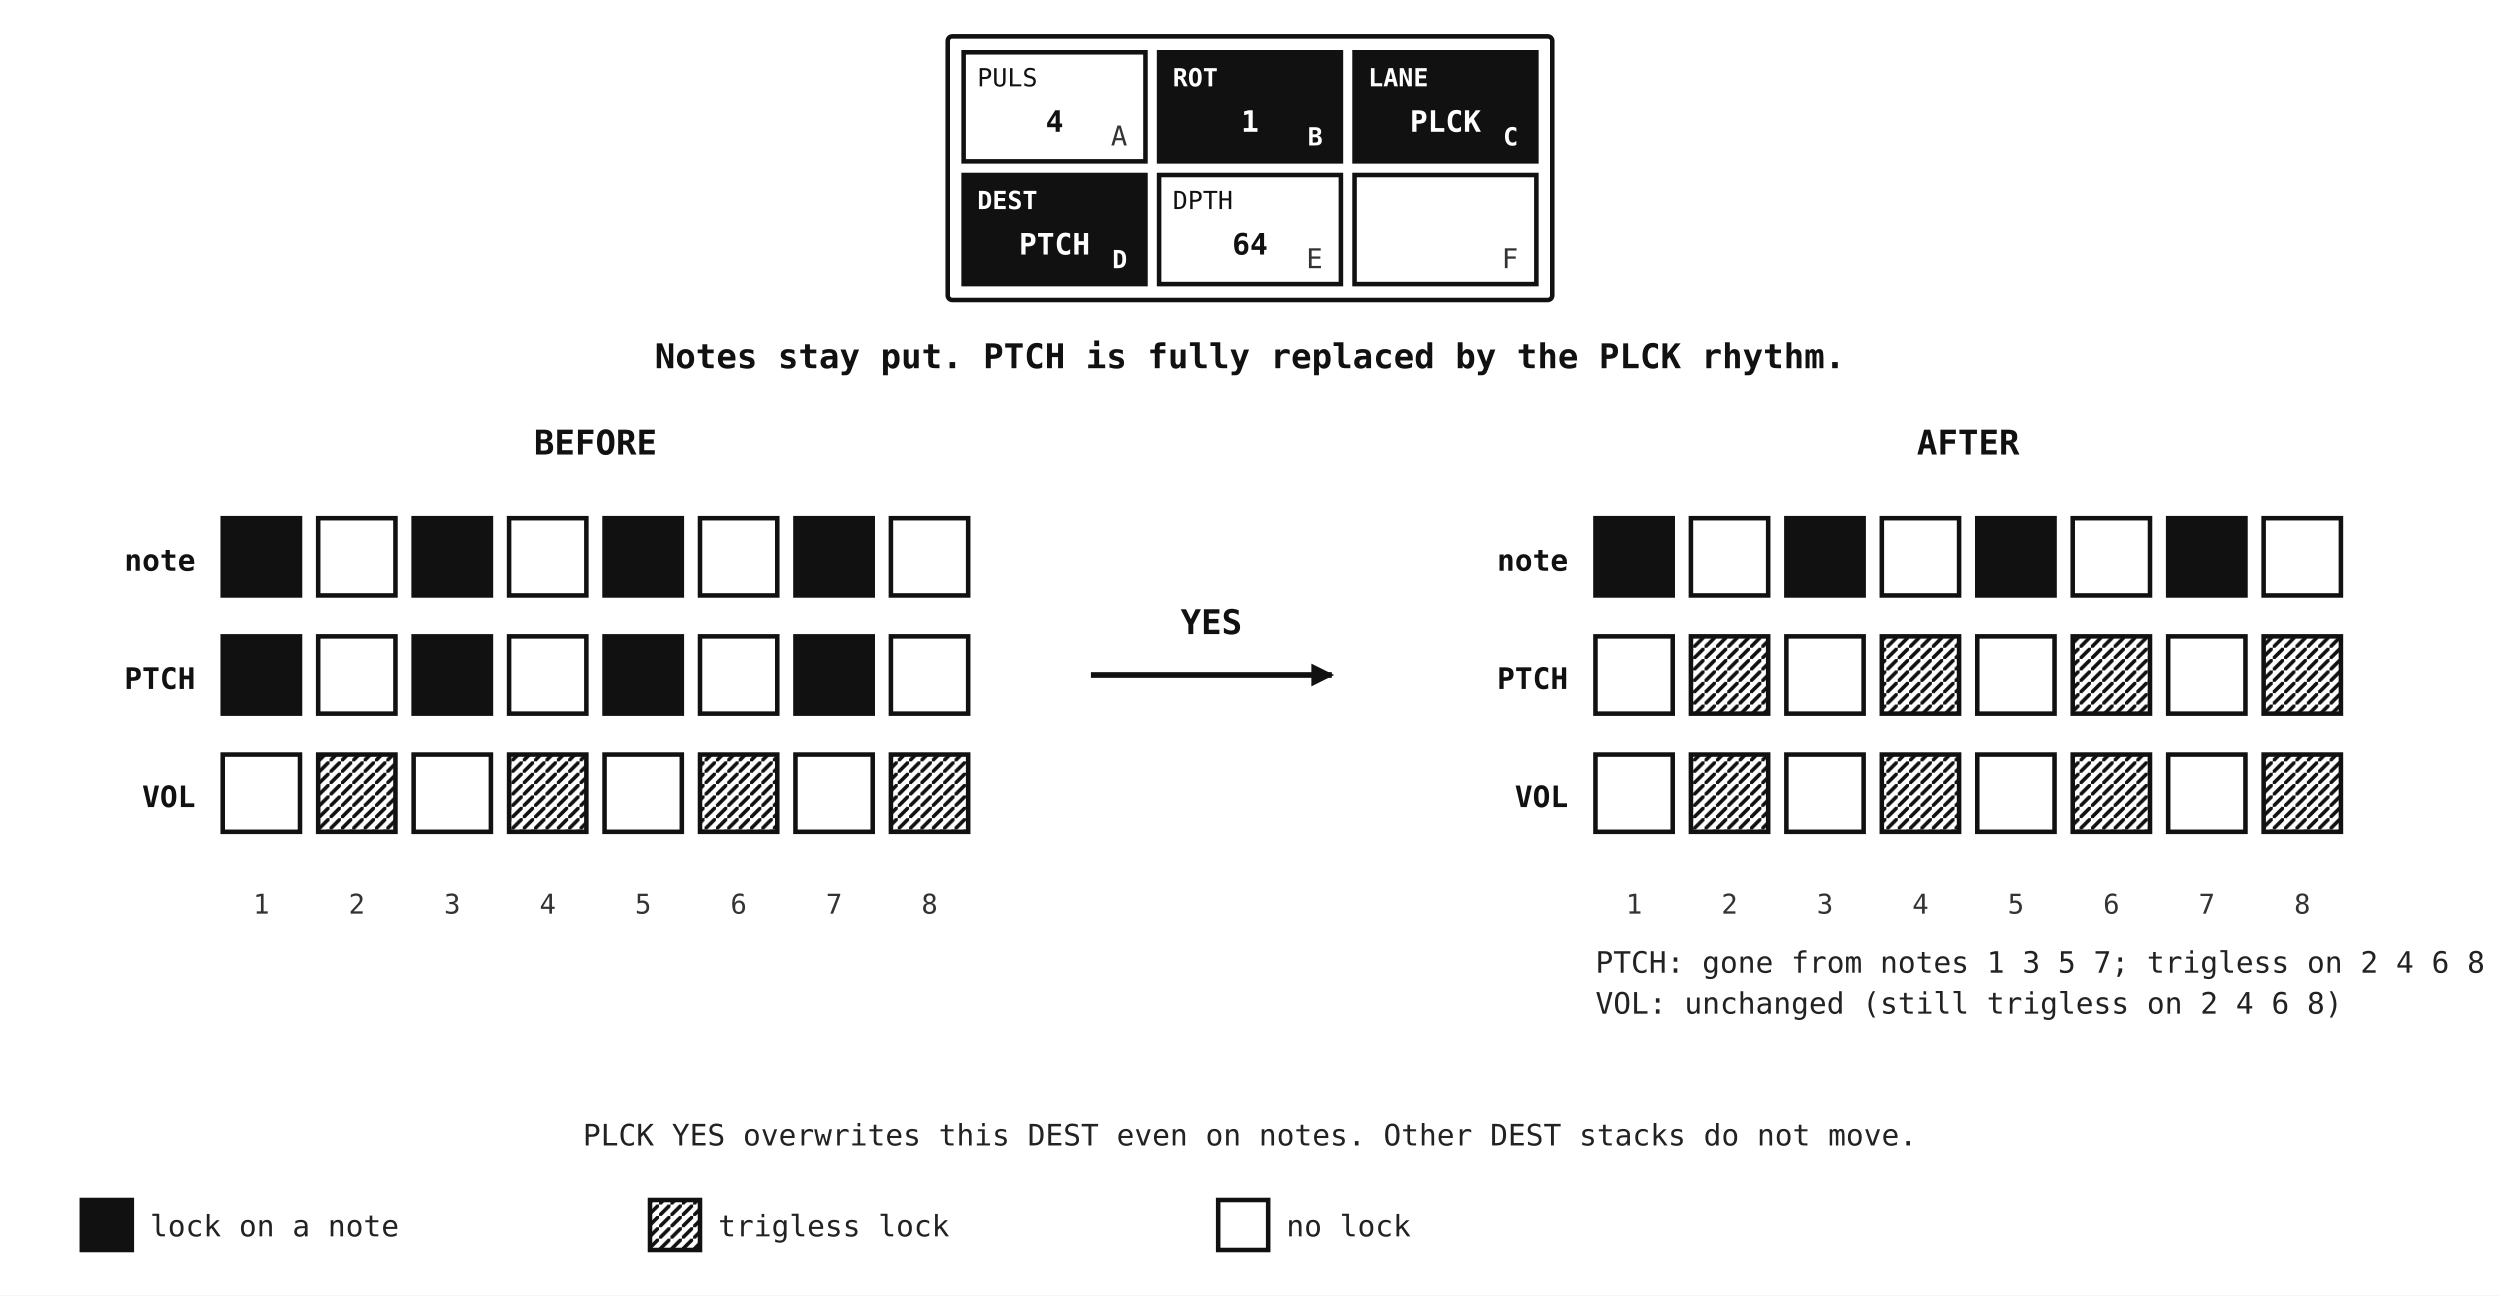
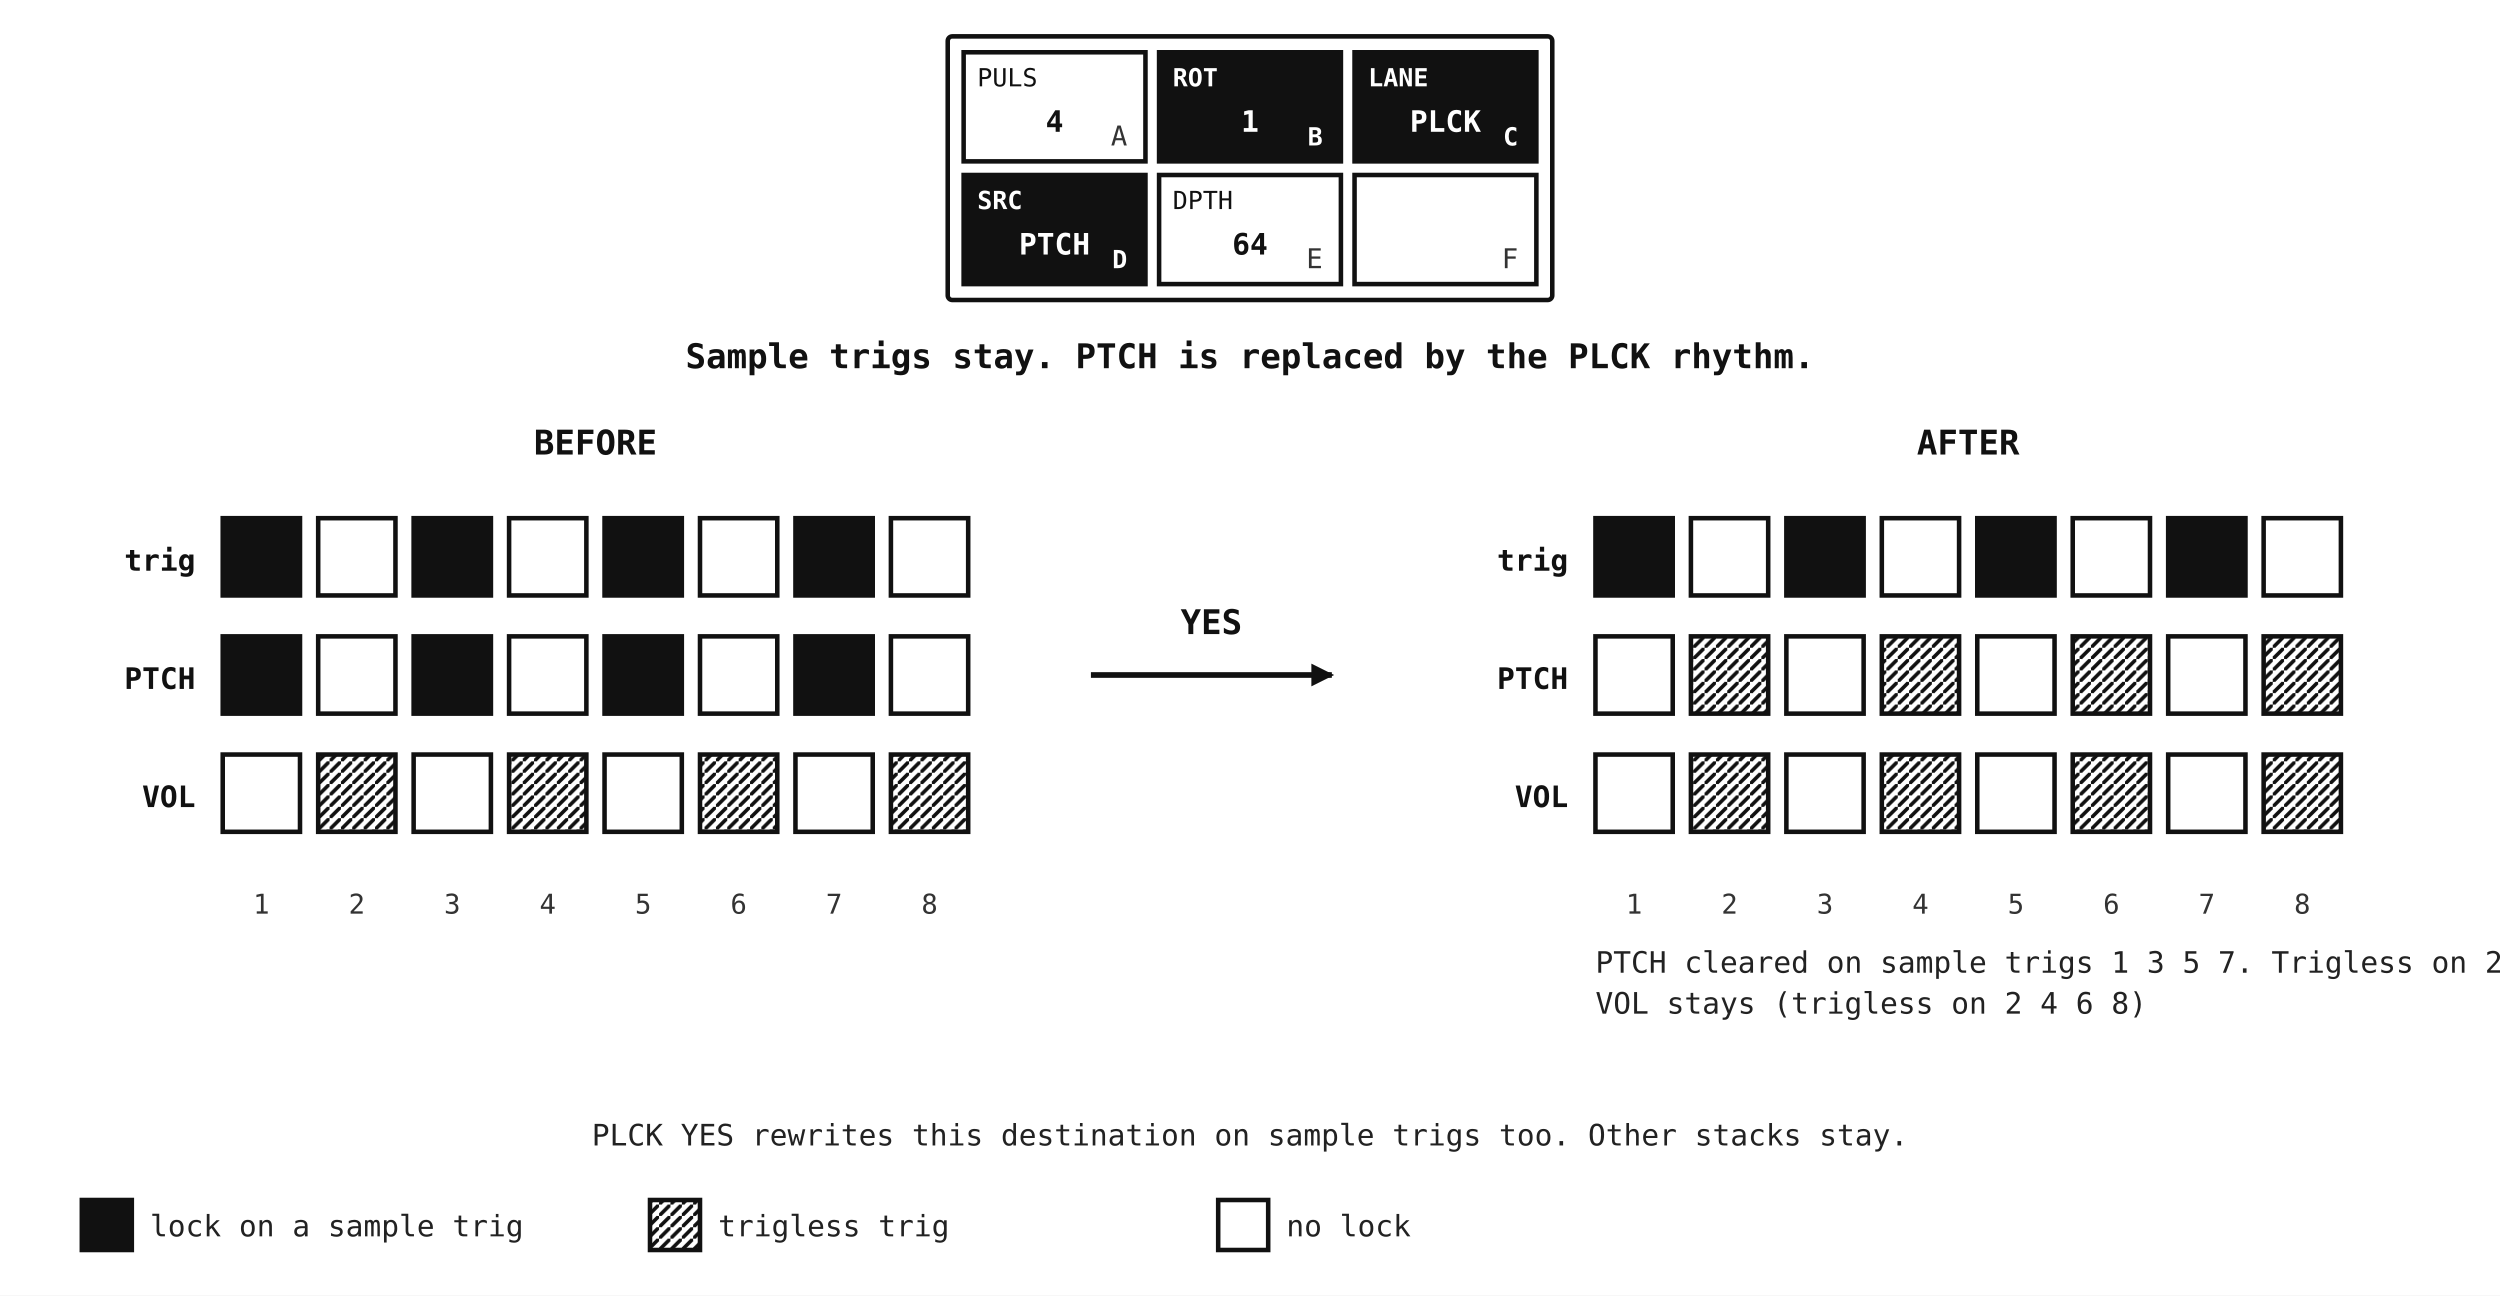
<svg xmlns="http://www.w3.org/2000/svg" viewBox="0 0 1100 570" width="1100" height="570" role="img">
  <rect width="1100" height="570" fill="#fff" />
  <defs>
    <pattern id="hatch" patternUnits="userSpaceOnUse" width="5" height="5">
      <path d="M0 5 L5 0" stroke="#111" stroke-width="1.6" />
    </pattern>
    <marker id="a" markerUnits="userSpaceOnUse" viewBox="0 0 10 10" refX="9" refY="5" markerWidth="10" markerHeight="10" orient="auto">
      <path d="M0 0 L10 5 L0 10 Z" fill="#111" />
    </marker>
  </defs>
  <style>
    .t { font: 15px ui-monospace, Menlo, Consolas, monospace; fill:#111; font-weight:700; }
    .t-sm { font: 13px ui-monospace, Menlo, Consolas, monospace; fill:#222; }
    .t-xs { font: 12px ui-monospace, Menlo, Consolas, monospace; fill:#333; }
    .lab { font: 13px ui-monospace, Menlo, Consolas, monospace; fill:#111; font-weight:700; }
    .kn { font: 11px ui-monospace, Menlo, Consolas, monospace; fill:#111; }
    .kn-inv { font: 11px ui-monospace, Menlo, Consolas, monospace; fill:#fff; font-weight:700; }
    .kn-val { font: 13px ui-monospace, Menlo, Consolas, monospace; fill:#111; font-weight:700; }
    .kn-val-inv { font: 13px ui-monospace, Menlo, Consolas, monospace; fill:#fff; font-weight:700; }
    .arr { fill:none; stroke:#111; stroke-width:2.5; marker-end:url(#a); }
    .panel { fill:#fff; stroke:#111; stroke-width:2; }
  </style>
  <rect class="panel" x="417" y="16" width="266" height="116" rx="2" />
  <rect x="424" y="23" width="80" height="48" fill="#fff" stroke="#111" stroke-width="2" />
  <text class="kn" x="430" y="38">PULS</text>
  <text class="kn-val" x="464.0" y="58" text-anchor="middle">4</text>
  <text class="t-xs" x="496" y="64" text-anchor="end">A</text>
  <rect x="510" y="23" width="80" height="48" fill="#111" stroke="#111" stroke-width="2" />
  <text class="kn-inv" x="516" y="38">ROT</text>
  <text class="kn-val-inv" x="550.0" y="58" text-anchor="middle">1</text>
  <text class="kn-inv" x="582" y="64" text-anchor="end">B</text>
  <rect x="596" y="23" width="80" height="48" fill="#111" stroke="#111" stroke-width="2" />
  <text class="kn-inv" x="602" y="38">LANE</text>
  <text class="kn-val-inv" x="636.0" y="58" text-anchor="middle">PLCK</text>
  <text class="kn-inv" x="668" y="64" text-anchor="end">C</text>
  <rect x="424" y="77" width="80" height="48" fill="#111" stroke="#111" stroke-width="2" />
-   <text class="kn-inv" x="430" y="92">DEST</text>
+   <text class="kn-inv" x="430" y="92">SRC</text>
  <text class="kn-val-inv" x="464.0" y="112" text-anchor="middle">PTCH</text>
  <text class="kn-inv" x="496" y="118" text-anchor="end">D</text>
  <rect x="510" y="77" width="80" height="48" fill="#fff" stroke="#111" stroke-width="2" />
  <text class="kn" x="516" y="92">DPTH</text>
  <text class="kn-val" x="550.0" y="112" text-anchor="middle">64</text>
  <text class="t-xs" x="582" y="118" text-anchor="end">E</text>
  <rect x="596" y="77" width="80" height="48" fill="#fff" stroke="#111" stroke-width="2" />
  <text class="t-xs" x="668" y="118" text-anchor="end">F</text>
-   <text class="t" x="550.0" y="162" text-anchor="middle">Notes stay put. PTCH is fully replaced by the PLCK rhythm.</text>
+   <text class="t" x="550.0" y="162" text-anchor="middle">Sample trigs stay. PTCH is replaced by the PLCK rhythm.</text>
  <text class="t" x="262.0" y="200" text-anchor="middle">BEFORE</text>
-   <text class="lab" x="86" y="251.12" text-anchor="end">note</text>
+   <text class="lab" x="86" y="251.12" text-anchor="end">trig</text>
  <rect x="98" y="228" width="34" height="34" fill="#111" stroke="#111" stroke-width="2" />
  <rect x="140" y="228" width="34" height="34" fill="#fff" stroke="#111" stroke-width="2" />
  <rect x="182" y="228" width="34" height="34" fill="#111" stroke="#111" stroke-width="2" />
  <rect x="224" y="228" width="34" height="34" fill="#fff" stroke="#111" stroke-width="2" />
  <rect x="266" y="228" width="34" height="34" fill="#111" stroke="#111" stroke-width="2" />
  <rect x="308" y="228" width="34" height="34" fill="#fff" stroke="#111" stroke-width="2" />
  <rect x="350" y="228" width="34" height="34" fill="#111" stroke="#111" stroke-width="2" />
  <rect x="392" y="228" width="34" height="34" fill="#fff" stroke="#111" stroke-width="2" />
  <text class="lab" x="86" y="303.12" text-anchor="end">PTCH</text>
  <rect x="98" y="280" width="34" height="34" fill="#111" stroke="#111" stroke-width="2" />
  <rect x="140" y="280" width="34" height="34" fill="#fff" stroke="#111" stroke-width="2" />
  <rect x="182" y="280" width="34" height="34" fill="#111" stroke="#111" stroke-width="2" />
  <rect x="224" y="280" width="34" height="34" fill="#fff" stroke="#111" stroke-width="2" />
  <rect x="266" y="280" width="34" height="34" fill="#111" stroke="#111" stroke-width="2" />
  <rect x="308" y="280" width="34" height="34" fill="#fff" stroke="#111" stroke-width="2" />
  <rect x="350" y="280" width="34" height="34" fill="#111" stroke="#111" stroke-width="2" />
  <rect x="392" y="280" width="34" height="34" fill="#fff" stroke="#111" stroke-width="2" />
  <text class="lab" x="86" y="355.12" text-anchor="end">VOL</text>
  <rect x="98" y="332" width="34" height="34" fill="#fff" stroke="#111" stroke-width="2" />
  <rect x="140" y="332" width="34" height="34" fill="url(#hatch)" stroke="#111" stroke-width="2" />
  <rect x="182" y="332" width="34" height="34" fill="#fff" stroke="#111" stroke-width="2" />
  <rect x="224" y="332" width="34" height="34" fill="url(#hatch)" stroke="#111" stroke-width="2" />
  <rect x="266" y="332" width="34" height="34" fill="#fff" stroke="#111" stroke-width="2" />
  <rect x="308" y="332" width="34" height="34" fill="url(#hatch)" stroke="#111" stroke-width="2" />
  <rect x="350" y="332" width="34" height="34" fill="#fff" stroke="#111" stroke-width="2" />
  <rect x="392" y="332" width="34" height="34" fill="url(#hatch)" stroke="#111" stroke-width="2" />
  <text class="t-xs" x="115.0" y="402" text-anchor="middle">1</text>
  <text class="t-xs" x="157.0" y="402" text-anchor="middle">2</text>
  <text class="t-xs" x="199.0" y="402" text-anchor="middle">3</text>
  <text class="t-xs" x="241.0" y="402" text-anchor="middle">4</text>
  <text class="t-xs" x="283.0" y="402" text-anchor="middle">5</text>
  <text class="t-xs" x="325.0" y="402" text-anchor="middle">6</text>
  <text class="t-xs" x="367.0" y="402" text-anchor="middle">7</text>
  <text class="t-xs" x="409.0" y="402" text-anchor="middle">8</text>
  <text class="t" x="866.0" y="200" text-anchor="middle">AFTER</text>
-   <text class="lab" x="690" y="251.12" text-anchor="end">note</text>
+   <text class="lab" x="690" y="251.12" text-anchor="end">trig</text>
  <rect x="702" y="228" width="34" height="34" fill="#111" stroke="#111" stroke-width="2" />
  <rect x="744" y="228" width="34" height="34" fill="#fff" stroke="#111" stroke-width="2" />
  <rect x="786" y="228" width="34" height="34" fill="#111" stroke="#111" stroke-width="2" />
  <rect x="828" y="228" width="34" height="34" fill="#fff" stroke="#111" stroke-width="2" />
  <rect x="870" y="228" width="34" height="34" fill="#111" stroke="#111" stroke-width="2" />
  <rect x="912" y="228" width="34" height="34" fill="#fff" stroke="#111" stroke-width="2" />
  <rect x="954" y="228" width="34" height="34" fill="#111" stroke="#111" stroke-width="2" />
  <rect x="996" y="228" width="34" height="34" fill="#fff" stroke="#111" stroke-width="2" />
  <text class="lab" x="690" y="303.12" text-anchor="end">PTCH</text>
  <rect x="702" y="280" width="34" height="34" fill="#fff" stroke="#111" stroke-width="2" />
  <rect x="744" y="280" width="34" height="34" fill="url(#hatch)" stroke="#111" stroke-width="2" />
  <rect x="786" y="280" width="34" height="34" fill="#fff" stroke="#111" stroke-width="2" />
  <rect x="828" y="280" width="34" height="34" fill="url(#hatch)" stroke="#111" stroke-width="2" />
  <rect x="870" y="280" width="34" height="34" fill="#fff" stroke="#111" stroke-width="2" />
  <rect x="912" y="280" width="34" height="34" fill="url(#hatch)" stroke="#111" stroke-width="2" />
  <rect x="954" y="280" width="34" height="34" fill="#fff" stroke="#111" stroke-width="2" />
  <rect x="996" y="280" width="34" height="34" fill="url(#hatch)" stroke="#111" stroke-width="2" />
  <text class="lab" x="690" y="355.12" text-anchor="end">VOL</text>
  <rect x="702" y="332" width="34" height="34" fill="#fff" stroke="#111" stroke-width="2" />
  <rect x="744" y="332" width="34" height="34" fill="url(#hatch)" stroke="#111" stroke-width="2" />
  <rect x="786" y="332" width="34" height="34" fill="#fff" stroke="#111" stroke-width="2" />
  <rect x="828" y="332" width="34" height="34" fill="url(#hatch)" stroke="#111" stroke-width="2" />
  <rect x="870" y="332" width="34" height="34" fill="#fff" stroke="#111" stroke-width="2" />
  <rect x="912" y="332" width="34" height="34" fill="url(#hatch)" stroke="#111" stroke-width="2" />
  <rect x="954" y="332" width="34" height="34" fill="#fff" stroke="#111" stroke-width="2" />
  <rect x="996" y="332" width="34" height="34" fill="url(#hatch)" stroke="#111" stroke-width="2" />
  <text class="t-xs" x="719.0" y="402" text-anchor="middle">1</text>
  <text class="t-xs" x="761.0" y="402" text-anchor="middle">2</text>
  <text class="t-xs" x="803.0" y="402" text-anchor="middle">3</text>
  <text class="t-xs" x="845.0" y="402" text-anchor="middle">4</text>
  <text class="t-xs" x="887.0" y="402" text-anchor="middle">5</text>
  <text class="t-xs" x="929.0" y="402" text-anchor="middle">6</text>
  <text class="t-xs" x="971.0" y="402" text-anchor="middle">7</text>
  <text class="t-xs" x="1013.0" y="402" text-anchor="middle">8</text>
  <text class="t" x="533.0" y="279.0" text-anchor="middle">YES</text>
  <line class="arr" x1="480" y1="297.0" x2="586" y2="297.0" />
-   <text class="t-sm" x="702" y="428">PTCH: gone from notes 1 3 5 7; trigless on 2 4 6 8</text>
-   <text class="t-sm" x="702" y="446">VOL: unchanged (still trigless on 2 4 6 8)</text>
-   <text class="t-sm" x="550.0" y="504" text-anchor="middle">PLCK YES overwrites this DEST even on notes. Other DEST stacks do not move.</text>
+   <text class="t-sm" x="702" y="428">PTCH cleared on sample trigs 1 3 5 7. Trigless on 2 4 6 8</text>
+   <text class="t-sm" x="702" y="446">VOL stays (trigless on 2 4 6 8)</text>
+   <text class="t-sm" x="550.0" y="504" text-anchor="middle">PLCK YES rewrites this destination on sample trigs too. Other stacks stay.</text>
  <rect x="36" y="528" width="22" height="22" fill="#111" stroke="#111" stroke-width="2" />
-   <text class="t-sm" x="66" y="544">lock on a note</text>
+   <text class="t-sm" x="66" y="544">lock on a sample trig</text>
  <rect x="286" y="528" width="22" height="22" fill="url(#hatch)" stroke="#111" stroke-width="2" />
-   <text class="t-sm" x="316" y="544">trigless lock</text>
+   <text class="t-sm" x="316" y="544">trigless trig</text>
  <rect x="536" y="528" width="22" height="22" fill="#fff" stroke="#111" stroke-width="2" />
  <text class="t-sm" x="566" y="544">no lock</text>
</svg>
